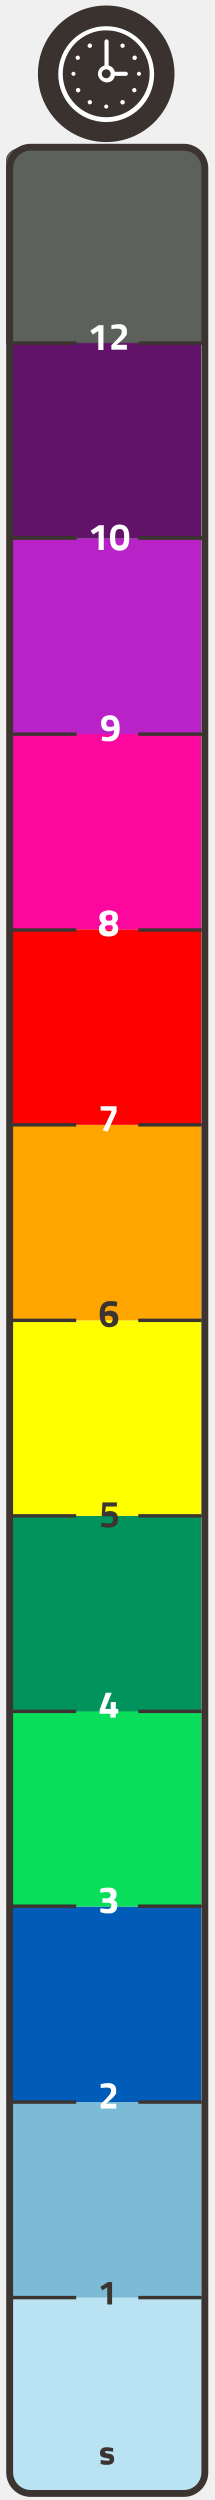
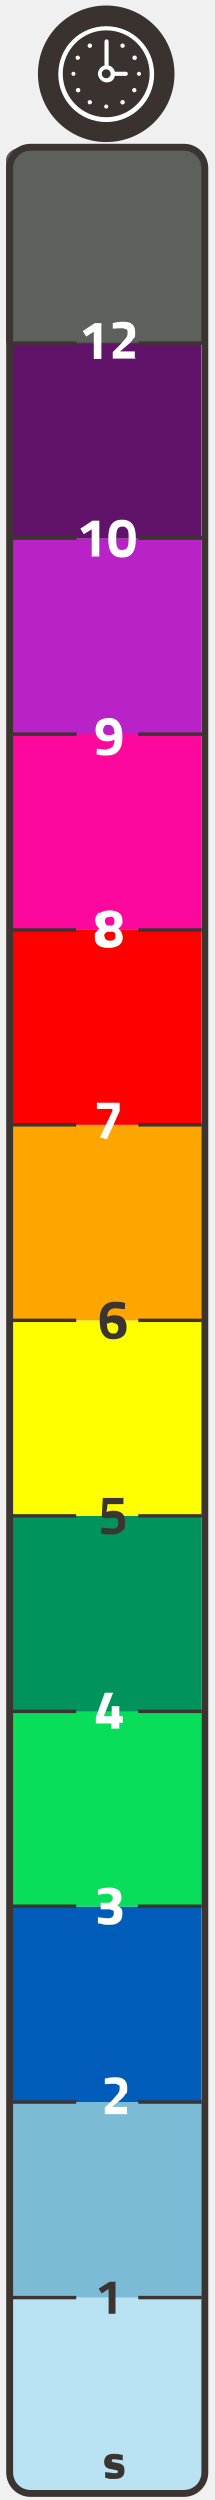
- <svg xmlns="http://www.w3.org/2000/svg" id="Livello_1" version="1.1" viewBox="0 0 62.3 725" height="725" width="62.3">
-   <defs>
-     <style>
-       .st0 {
-         fill: #5c615c;
-         stroke-width: .2px;
-       }
- 
-       .st0, .st1, .st2 {
-         stroke: #3c3430;
-         stroke-miterlimit: 9.8;
-       }
- 
-       .st3 {
-         fill: #09de5b;
-       }
- 
-       .st4 {
-         fill: #3c3430;
-       }
- 
-       .st1 {
-         stroke-width: 2px;
-       }
- 
-       .st1, .st5, .st2 {
-         fill: none;
-       }
- 
-       .st6 {
-         fill: #39322e;
-       }
- 
-       .st7 {
-         fill: #fff;
-       }
- 
-       .st8 {
-         fill: red;
-       }
- 
-       .st9 {
-         fill: orange;
-       }
- 
-       .st10 {
-         isolation: isolate;
-       }
- 
-       .st11 {
-         fill: #b9e3f3;
-       }
- 
-       .st12 {
-         fill: #7bbbd6;
-       }
- 
-       .st13 {
-         fill: #fd089f;
-       }
- 
-       .st14 {
-         fill: #005cb8;
-       }
- 
-       .st15 {
-         fill: #00945c;
-       }
- 
-       .st16 {
-         fill: #611269;
-       }
- 
-       .st17 {
-         fill: #b922c7;
-       }
- 
-       .st18 {
-         fill: #ff0;
-       }
-     </style>
-   </defs>
+ <svg xmlns="http://www.w3.org/2000/svg" version="1.1" id="Livello_1" x="0px" y="0px" width="62.3px" height="725px" viewBox="0 0 62.3 725" style="enable-background:new 0 0 62.3 725;" xml:space="preserve">
+   <style type="text/css">
+ 	.st0{fill:#B9E3F3;}
+ 	.st1{fill:#7BBBD6;}
+ 	.st2{fill:#005CB8;}
+ 	.st3{fill:#09DE5B;}
+ 	.st4{fill:#00945C;}
+ 	.st5{fill:#FFFF00;}
+ 	.st6{fill:#5C615C;stroke:#3C3430;stroke-width:0.2;stroke-miterlimit:9.8;}
+ 	.st7{fill:#FFA500;}
+ 	.st8{fill:#FF0000;}
+ 	.st9{fill:#FD089F;}
+ 	.st10{fill:#B922C7;}
+ 	.st11{fill:#611269;}
+ 	.st12{fill:#39322E;}
+ 	.st13{fill:none;}
+ 	.st14{enable-background:new    ;}
+ 	.st15{fill:#3C3430;}
+ 	.st16{fill:none;stroke:#3C3430;stroke-miterlimit:9.8;}
+ 	.st17{fill:#FFFFFF;}
+ 	.st18{fill:none;stroke:#3C3430;stroke-width:2;stroke-miterlimit:9.8;}
+ </style>
  <g>
-     <path class="st11" d="M2.1,666.3h56.3v50.8c0,3.3-3.7,6-8.2,6H10.7c-4.9,0-8.8-2.8-8.8-6.4v-50.5h.2Z" />
-     <rect class="st12" x="2" y="609.6" width="56.3" height="56.7" />
-     <rect class="st14" x="2" y="552.9" width="56.3" height="56.7" />
-     <rect class="st3" x="2" y="496.2" width="56.3" height="56.7" />
-     <rect class="st15" x="2" y="439.6" width="56.3" height="56.7" />
-     <rect class="st18" x="2" y="382.9" width="56.3" height="56.7" />
-     <path class="st0" d="M6.9,42.7h45.7c3.2,0,5.8,1.9,5.8,4.2v52.6H1.9v-53.1c0-2,2.2-3.6,5.1-3.6h0Z" />
-     <rect class="st9" x="2" y="326.2" width="56.3" height="56.7" />
-     <rect class="st8" x="2" y="269.5" width="56.3" height="56.7" />
-     <rect class="st13" x="2" y="212.8" width="56.3" height="56.7" />
-     <rect class="st17" x="2" y="156.2" width="56.3" height="56.7" />
-     <rect class="st16" x="2" y="99.5" width="56.3" height="56.7" />
+     <path class="st0" d="M2.1,666.3h56.3v50.8c0,3.3-3.7,6-8.2,6H10.7c-4.9,0-8.8-2.8-8.8-6.4v-50.5h0.2L2.1,666.3z" />
+     <rect x="2" y="609.6" class="st1" width="56.3" height="56.7" />
+     <rect x="2" y="552.9" class="st2" width="56.3" height="56.7" />
+     <rect x="2" y="496.2" class="st3" width="56.3" height="56.7" />
+     <rect x="2" y="439.6" class="st4" width="56.3" height="56.7" />
+     <rect x="2" y="382.9" class="st5" width="56.3" height="56.7" />
+     <path class="st6" d="M6.9,42.7h45.7c3.2,0,5.8,1.9,5.8,4.2v52.6H1.9V46.4c0-2,2.2-3.6,5.1-3.6l0,0L6.9,42.7z" />
+     <rect x="2" y="326.2" class="st7" width="56.3" height="56.7" />
+     <rect x="2" y="269.5" class="st8" width="56.3" height="56.7" />
+     <rect x="2" y="212.8" class="st9" width="56.3" height="56.7" />
+     <rect x="2" y="156.2" class="st10" width="56.3" height="56.7" />
+     <rect x="2" y="99.5" class="st11" width="56.3" height="56.7" />
  </g>
-   <circle class="st6" cx="30.8" cy="21.4" r="19.8" />
-   <rect class="st5" x="8.8" y="679.6" width="15.4" height="11.8" />
-   <g class="st10">
-     <g class="st10">
-       <path class="st4" d="M32.9,711c-.8-.1-1.4-.2-1.7-.2s-.5,0-.6,0c0,0-.1.2-.1.3s0,.2.2.3c.1,0,.5.1,1,.2.5,0,.9.3,1.1.5.2.2.3.6.3,1.1,0,1.1-.7,1.6-2,1.6s-1,0-1.6-.2h-.3c0,0,0-1.2,0-1.2.8.1,1.4.2,1.7.2s.5,0,.7,0c.1,0,.2-.2.2-.3s0-.2-.2-.3c-.1,0-.4-.1-1-.2s-.9-.2-1.2-.4c-.3-.2-.4-.6-.4-1.1s.2-.9.5-1.2c.4-.3.8-.4,1.4-.4s.9,0,1.6.2h.3c0,0,0,1.2,0,1.2Z" />
+   <circle class="st12" cx="30.8" cy="21.4" r="19.8" />
+   <rect x="8.8" y="679.6" class="st13" width="15.4" height="11.8" />
+   <g class="st14">
+     <g class="st14">
+       <path class="st15" d="M35.8,713.5c-1.2-0.1-2-0.3-2.4-0.3s-0.7,0-0.9,0c0,0-0.1,0.3-0.1,0.4c0,0.1,0,0.3,0.3,0.4    c0.1,0,0.7,0.1,1.4,0.3c0.7,0,1.3,0.4,1.6,0.7c0.3,0.3,0.4,0.9,0.4,1.6c0,1.6-1,2.3-2.9,2.3c-1.9,0-1.4,0-2.3-0.3h-0.4v-1.7    c1.2,0.1,2,0.3,2.4,0.3c0.4,0,0.7,0,1,0c0.1,0,0.3-0.3,0.3-0.4c0-0.1,0-0.3-0.3-0.4c-0.1,0-0.6-0.1-1.4-0.3    c-0.9-0.1-1.3-0.3-1.7-0.6c-0.4-0.3-0.6-0.9-0.6-1.6c0-0.7,0.3-1.3,0.7-1.7c0.6-0.4,1.2-0.6,2-0.6c0.9,0,1.3,0,2.3,0.3h0.4v1.7    L35.8,713.5z" />
    </g>
  </g>
-   <line class="st2" x1="3.8" y1="99.5" x2="22.2" y2="99.5" />
-   <g class="st10">
-     <g class="st10">
-       <path class="st7" d="M30,94.2v7.3h-1.5v-5.5l-1.6,1-.7-1.1,2.4-1.6h1.4Z" />
-       <path class="st7" d="M37,101.4h-4.7v-1.3l1.6-1.6c.5-.6.9-1,1.1-1.3.2-.3.3-.6.3-1s0-.6-.3-.7-.4-.2-.8-.2c-.5,0-1,0-1.6.1h-.3s0-1.1,0-1.1c.7-.2,1.5-.3,2.2-.3,1.5,0,2.3.7,2.3,2.1s-.1,1-.4,1.4c-.2.4-.7.9-1.3,1.4l-1.3,1.1h3v1.3Z" />
+   <line class="st16" x1="3.8" y1="99.5" x2="22.2" y2="99.5" />
+   <g class="st14">
+     <g class="st14">
+       <path class="st17" d="M29.4,93.6v10.5h-2.2v-7.9L25,97.6l-1-1.6l3.5-2.3h2L29.4,93.6z" />
+       <path class="st17" d="M39.5,104h-6.8v-1.9l2.3-2.3c0.7-0.9,1.3-1.4,1.6-1.9c0.3-0.4,0.4-0.9,0.4-1.4c0-0.6,0-0.9-0.4-1    s-0.6-0.3-1.2-0.3c-0.7,0-1.4,0-2.3,0.1h-0.4v-1.6c1-0.3,2.2-0.4,3.2-0.4c2.2,0,3.3,1,3.3,3c0,2-0.1,1.4-0.6,2    c-0.3,0.6-1,1.3-1.9,2l-1.9,1.6h4.3v1.9L39.5,104z" />
    </g>
  </g>
-   <rect class="st1" x="2.8" y="42.7" width="56.6" height="680.4" rx="6.1" ry="6.1" />
+   <path class="st18" d="M8.9,42.7h44.4c3.4,0,6.1,2.7,6.1,6.1V717c0,3.4-2.7,6.1-6.1,6.1H8.9c-3.4,0-6.1-2.7-6.1-6.1V48.8  C2.8,45.4,5.5,42.7,8.9,42.7z" />
  <g id="Clock_1_x40_2x.png">
-     <path class="st7" d="M22.9,16.2c-.3-.2-.7,0-.9.2s0,.7.2.9.7,0,.9-.2,0-.7-.2-.9ZM25.7,12.7c-.3.2-.4.6-.2.9s.6.4.9.2.4-.6.2-.9-.6-.4-.9-.2ZM26.4,29.1c-.3-.2-.7,0-.9.2-.2.3,0,.7.2.9s.7,0,.9-.2c.2-.3,0-.7-.2-.9ZM35.2,13.8c.3.2.7,0,.9-.2.2-.3,0-.7-.2-.9-.3-.2-.7,0-.9.2-.2.3,0,.7.2.9ZM21.3,20.8c-.3,0-.6.3-.6.6s.3.6.6.6.6-.3.6-.6-.3-.6-.6-.6ZM22.3,25.6c-.3.2-.4.6-.2.9s.6.4.9.2.4-.6.2-.9-.6-.4-.9-.2ZM39.3,25.6c-.3-.2-.7,0-.9.2s0,.7.2.9c.3.2.7,0,.9-.2s0-.7-.2-.9ZM40.3,20.8c-.3,0-.6.3-.6.6s.3.6.6.6.6-.3.6-.6-.3-.6-.6-.6ZM30.8,7.6c-7.7,0-13.9,6.2-13.9,13.9s6.2,13.9,13.9,13.9,13.9-6.2,13.9-13.9-6.2-13.9-13.9-13.9ZM30.8,34c-7,0-12.6-5.7-12.6-12.6s5.6-12.6,12.6-12.6,12.6,5.7,12.6,12.6-5.7,12.6-12.6,12.6h0ZM38.7,16.2c-.3.2-.4.6-.2.9s.6.4.9.2.4-.6.2-.9-.6-.4-.9-.2ZM30.8,30.3c-.3,0-.6.3-.6.6s.3.6.6.6.6-.3.6-.6-.3-.6-.6-.6ZM36.5,20.8h-3.2c-.2-.9-.9-1.6-1.8-1.8v-7c0-.3-.3-.6-.6-.6s-.6.3-.6.6v7c-1.1.3-1.9,1.3-1.9,2.4s1.1,2.5,2.5,2.5,2.2-.8,2.4-1.9h3.2c.3,0,.6-.3.6-.6s-.3-.6-.6-.6h0ZM30.8,22.7c-.7,0-1.3-.6-1.3-1.3s.6-1.3,1.3-1.3,1.3.6,1.3,1.3-.6,1.3-1.3,1.3ZM35.2,29.1c-.3.2-.4.6-.2.9s.6.4.9.2.4-.6.2-.9-.6-.4-.9-.2Z" />
+     <path class="st17" d="M22.9,16.2c-0.3-0.2-0.7,0-0.9,0.2s0,0.7,0.2,0.9s0.7,0,0.9-0.2S23.1,16.4,22.9,16.2z M25.7,12.7   c-0.3,0.2-0.4,0.6-0.2,0.9s0.6,0.4,0.9,0.2s0.4-0.6,0.2-0.9S26,12.5,25.7,12.7z M26.4,29.1c-0.3-0.2-0.7,0-0.9,0.2   c-0.2,0.3,0,0.7,0.2,0.9s0.7,0,0.9-0.2C26.8,29.7,26.6,29.3,26.4,29.1z M35.2,13.8c0.3,0.2,0.7,0,0.9-0.2c0.2-0.3,0-0.7-0.2-0.9   c-0.3-0.2-0.7,0-0.9,0.2C34.8,13.2,35,13.6,35.2,13.8z M21.3,20.8c-0.3,0-0.6,0.3-0.6,0.6S21,22,21.3,22s0.6-0.3,0.6-0.6   S21.6,20.8,21.3,20.8z M22.3,25.6c-0.3,0.2-0.4,0.6-0.2,0.9s0.6,0.4,0.9,0.2s0.4-0.6,0.2-0.9S22.6,25.4,22.3,25.6z M39.3,25.6   c-0.3-0.2-0.7,0-0.9,0.2s0,0.7,0.2,0.9c0.3,0.2,0.7,0,0.9-0.2S39.5,25.8,39.3,25.6z M40.3,20.8c-0.3,0-0.6,0.3-0.6,0.6   S40,22,40.3,22s0.6-0.3,0.6-0.6S40.6,20.8,40.3,20.8z M30.8,7.6c-7.7,0-13.9,6.2-13.9,13.9s6.2,13.9,13.9,13.9s13.9-6.2,13.9-13.9   S38.5,7.6,30.8,7.6z M30.8,34c-7,0-12.6-5.7-12.6-12.6S23.8,8.8,30.8,8.8s12.6,5.7,12.6,12.6S37.7,34,30.8,34   C30.8,34,30.8,34,30.8,34z M38.7,16.2c-0.3,0.2-0.4,0.6-0.2,0.9s0.6,0.4,0.9,0.2s0.4-0.6,0.2-0.9S39,16,38.7,16.2z M30.8,30.3   c-0.3,0-0.6,0.3-0.6,0.6s0.3,0.6,0.6,0.6s0.6-0.3,0.6-0.6S31.1,30.3,30.8,30.3z M36.5,20.8h-3.2c-0.2-0.9-0.9-1.6-1.8-1.8v-7   c0-0.3-0.3-0.6-0.6-0.6s-0.6,0.3-0.6,0.6v7c-1.1,0.3-1.9,1.3-1.9,2.4s1.1,2.5,2.5,2.5s2.2-0.8,2.4-1.9h3.2c0.3,0,0.6-0.3,0.6-0.6   S36.8,20.8,36.5,20.8L36.5,20.8z M30.8,22.7c-0.7,0-1.3-0.6-1.3-1.3s0.6-1.3,1.3-1.3s1.3,0.6,1.3,1.3S31.5,22.7,30.8,22.7z    M35.2,29.1c-0.3,0.2-0.4,0.6-0.2,0.9s0.6,0.4,0.9,0.2s0.4-0.6,0.2-0.9S35.5,28.9,35.2,29.1z" />
  </g>
-   <line class="st2" x1="40.2" y1="99.5" x2="58.6" y2="99.5" />
-   <line class="st2" x1="3.7" y1="156" x2="22.2" y2="156" />
-   <line class="st2" x1="40.1" y1="156" x2="58.6" y2="156" />
-   <line class="st2" x1="3.7" y1="212.9" x2="22.2" y2="212.9" />
-   <g class="st10">
-     <g class="st10">
-       <path class="st7" d="M31.6,213.6c1,0,1.5-.6,1.5-1.8h-.2c-.5.2-.9.3-1.2.3-.8,0-1.4-.2-1.8-.6s-.6-1-.6-1.7.2-1.4.7-1.8c.5-.4,1.2-.6,2-.6s1.5.3,2,1c.5.6.7,1.6.7,2.9s-.3,2.2-.8,2.8c-.5.6-1.3.9-2.3.9s-1.2,0-1.8-.2h-.3c0,0,.1-1.2.1-1.2.7.1,1.4.2,2,.2ZM31.8,210.8c.3,0,.7,0,1.1-.2h.2c0-1.3-.4-1.9-1.2-1.9s-.6,0-.8.3-.3.5-.3.8c0,.7.4,1,1.1,1Z" />
+   <line class="st16" x1="40.2" y1="99.5" x2="58.6" y2="99.5" />
+   <line class="st16" x1="3.7" y1="156" x2="22.2" y2="156" />
+   <line class="st16" x1="40.1" y1="156" x2="58.6" y2="156" />
+   <line class="st16" x1="3.7" y1="212.9" x2="22.2" y2="212.9" />
+   <g class="st14">
+     <g class="st14">
+       <path class="st17" d="M31,217.2c1.4,0,2.2-0.9,2.2-2.6h-0.3c-0.7,0.3-1.3,0.4-1.7,0.4c-1.2,0-2-0.3-2.6-0.9    c-0.6-0.6-0.9-1.4-0.9-2.4s0.3-2,1-2.6c0.7-0.6,1.7-0.9,2.9-0.9c1.2,0,2.2,0.4,2.9,1.4c0.7,0.9,1,2.3,1,4.2s-0.4,3.2-1.2,4    c-0.7,0.9-1.9,1.3-3.3,1.3c-1.4,0-1.7,0-2.6-0.3H28l0.1-1.7c1,0.1,2,0.3,2.9,0.3L31,217.2z M31.3,213.2c0.4,0,1,0,1.6-0.3h0.3    c0-1.9-0.6-2.7-1.7-2.7s-0.9,0-1.2,0.4c-0.3,0.4-0.4,0.7-0.4,1.2c0,1,0.6,1.4,1.6,1.4L31.3,213.2z" />
    </g>
  </g>
-   <line class="st2" x1="40.1" y1="212.9" x2="58.6" y2="212.9" />
-   <line class="st2" x1="3.7" y1="156" x2="22.2" y2="156" />
-   <line class="st2" x1="40.1" y1="156" x2="58.6" y2="156" />
-   <line class="st2" x1="3.7" y1="269.7" x2="22.1" y2="269.7" />
-   <g class="st10">
-     <g class="st10">
-       <path class="st7" d="M29.7,264.5c.5-.3,1.1-.5,1.9-.5s1.4.2,1.9.5c.5.4.7.8.7,1.5s0,.7-.2,1c-.1.2-.3.4-.6.7.3.3.6.5.7.8s.2.6.2,1c0,.7-.3,1.2-.8,1.6-.5.3-1.2.5-2,.5-1.8,0-2.8-.7-2.8-2s0-.8.2-1.1.4-.5.7-.8c-.3-.2-.5-.5-.6-.7-.1-.2-.2-.6-.2-.9,0-.6.2-1.1.7-1.5ZM30.5,269.1c0,.6.4,1,1.1,1s1.1-.3,1.1-1-.2-.7-.6-.8h-1c-.4.2-.7.4-.7.8ZM31.7,265.3c-.3,0-.6,0-.8.2-.2.1-.3.4-.3.7s.2.6.5.8h1c.4-.2.5-.5.5-.9,0-.6-.3-.9-1-.9Z" />
+   <line class="st16" x1="40.1" y1="212.9" x2="58.6" y2="212.9" />
+   <line class="st16" x1="3.7" y1="156" x2="22.2" y2="156" />
+   <line class="st16" x1="40.1" y1="156" x2="58.6" y2="156" />
+   <line class="st16" x1="3.7" y1="269.7" x2="22.1" y2="269.7" />
+   <g class="st14">
+     <g class="st14">
+       <path class="st17" d="M29.1,264.7c0.7-0.4,1.6-0.7,2.7-0.7c1.2,0,2,0.3,2.7,0.7c0.7,0.6,1,1.2,1,2.2s0,1-0.3,1.4    c-0.1,0.3-0.4,0.6-0.9,1c0.4,0.4,0.9,0.7,1,1.2c0.1,0.4,0.3,0.9,0.3,1.4c0,1-0.4,1.7-1.2,2.3c-0.7,0.4-1.7,0.7-2.9,0.7    c-2.6,0-4-1-4-2.9s0-1.2,0.3-1.6c0.3-0.4,0.6-0.7,1-1.2c-0.4-0.3-0.7-0.7-0.9-1c-0.1-0.3-0.3-0.9-0.3-1.3c0-0.9,0.3-1.6,1-2.2    L29.1,264.7z M30.3,271.4c0,0.9,0.6,1.4,1.6,1.4c1,0,1.6-0.4,1.6-1.4s-0.3-1-0.9-1.2h-1.4c-0.6,0.3-1,0.6-1,1.2H30.3z M32,265.9    c-0.4,0-0.9,0-1.2,0.3c-0.3,0.1-0.4,0.6-0.4,1s0.3,0.9,0.7,1.2h1.4c0.6-0.3,0.7-0.7,0.7-1.3c0-0.9-0.4-1.3-1.4-1.3L32,265.9z" />
    </g>
  </g>
-   <line class="st2" x1="40.1" y1="269.7" x2="58.5" y2="269.7" />
-   <line class="st2" x1="3.7" y1="666.3" x2="22.1" y2="666.3" />
-   <g class="st10">
-     <path class="st4" d="M32.5,661.7v6.6h-1.4v-5l-1.4.9-.6-1,2.2-1.4h1.3Z" />
+   <line class="st16" x1="40.1" y1="269.7" x2="58.5" y2="269.7" />
+   <line class="st16" x1="3.7" y1="666.3" x2="22.1" y2="666.3" />
+   <g class="st14">
+     <path class="st15" d="M33.5,661.5v9.5h-2v-7.2l-2,1.3l-0.9-1.4l3.2-2h1.9L33.5,661.5z" />
  </g>
-   <line class="st2" x1="40.1" y1="666.3" x2="58.5" y2="666.3" />
-   <line class="st2" x1="3.7" y1="609.6" x2="22.1" y2="609.6" />
-   <g class="st10">
-     <g class="st10">
-       <path class="st7" d="M33.9,611.5h-4.7v-1.3l1.6-1.6c.5-.6.9-1,1.1-1.3.2-.3.3-.6.3-1s0-.6-.3-.7-.4-.2-.8-.2c-.5,0-1,0-1.6.1h-.3s0-1.1,0-1.1c.7-.2,1.5-.3,2.2-.3,1.5,0,2.3.7,2.3,2.1s-.1,1-.4,1.4c-.2.4-.7.9-1.3,1.4l-1.3,1.1h3v1.3Z" />
+   <line class="st16" x1="40.1" y1="666.3" x2="58.5" y2="666.3" />
+   <line class="st16" x1="3.7" y1="609.6" x2="22.1" y2="609.6" />
+   <g class="st14">
+     <g class="st14">
+       <path class="st17" d="M37.2,613.1h-6.8v-1.9l2.3-2.3c0.7-0.9,1.3-1.4,1.6-1.9c0.3-0.4,0.4-0.9,0.4-1.4c0-0.6,0-0.9-0.4-1    c-0.4-0.1-0.6-0.3-1.2-0.3c-0.7,0-1.4,0-2.3,0.1h-0.4v-1.6c1-0.3,2.2-0.4,3.2-0.4c2.2,0,3.3,1,3.3,3c0,2-0.1,1.4-0.6,2    c-0.3,0.6-1,1.3-1.9,2l-1.9,1.6h4.3v1.9L37.2,613.1z" />
    </g>
  </g>
-   <line class="st2" x1="40.1" y1="609.6" x2="58.5" y2="609.6" />
-   <line class="st2" x1="3.6" y1="552.8" x2="22.1" y2="552.8" />
-   <g class="st10">
-     <g class="st10">
-       <path class="st7" d="M29.1,547.8c.7-.3,1.4-.4,2.3-.4s1.4.2,1.8.5c.4.3.6.8.6,1.5s-.3,1.2-.8,1.6c.4.2.6.4.8.6s.2.5.2,1c0,.8-.2,1.4-.6,1.7-.4.4-1,.6-1.9.6s-1.3,0-2-.3h-.4c0,0,0-1.2,0-1.2.8.1,1.5.2,2.1.2s1.1-.3,1.1-1,0-.5-.3-.6-.4-.2-.8-.2h-1.5v-1.3h1.5c.2,0,.5-.1.6-.3.2-.2.3-.4.3-.7,0-.5-.4-.8-1.1-.8s-1,0-1.6.2h-.3s0-1.1,0-1.1Z" />
+   <line class="st16" x1="40.1" y1="609.6" x2="58.5" y2="609.6" />
+   <line class="st16" x1="3.6" y1="552.8" x2="22.1" y2="552.8" />
+   <g class="st14">
+     <g class="st14">
+       <path class="st17" d="M28.4,548c1-0.4,2-0.6,3.3-0.6c1.3,0,2,0.3,2.6,0.7c0.6,0.4,0.9,1.2,0.9,2.2s-0.4,1.7-1.2,2.3    c0.6,0.3,0.9,0.6,1.2,0.9c0.3,0.3,0.3,0.7,0.3,1.4c0,1.2-0.3,2-0.9,2.4c-0.6,0.6-1.4,0.9-2.7,0.9s-1.9,0-2.9-0.4h-0.6V556    c1.2,0.1,2.2,0.3,3,0.3s1.6-0.4,1.6-1.4c0-1,0-0.7-0.4-0.9s-0.6-0.3-1.2-0.3h-2.2v-1.9h2.2c0.3,0,0.7-0.1,0.9-0.4    c0.3-0.3,0.4-0.6,0.4-1c0-0.7-0.6-1.2-1.6-1.2c-1,0-1.4,0-2.3,0.3h-0.4C28.4,549.6,28.4,548,28.4,548z" />
    </g>
  </g>
-   <line class="st2" x1="40" y1="552.8" x2="58.5" y2="552.8" />
-   <line class="st2" x1="3.7" y1="496.3" x2="22.1" y2="496.3" />
-   <g class="st10">
-     <g class="st10">
-       <path class="st7" d="M32,498.2v-1.2h-3.1v-1.2l1.8-4.9h1.7l-1.9,4.7h1.6v-2h1.5v2h.7v1.3h-.7v1.2h-1.5Z" />
+   <line class="st16" x1="40" y1="552.8" x2="58.5" y2="552.8" />
+   <line class="st16" x1="3.7" y1="496.3" x2="22.1" y2="496.3" />
+   <g class="st14">
+     <g class="st14">
+       <path class="st17" d="M32.3,501.5v-1.7h-4.5V498l2.6-7.1h2.4l-2.7,6.8h2.3v-2.9h2.2v2.9h1v1.9h-1v1.7h-2.2L32.3,501.5z" />
    </g>
  </g>
-   <line class="st2" x1="40.1" y1="496.3" x2="58.5" y2="496.3" />
-   <line class="st2" x1="3.7" y1="439.6" x2="22.1" y2="439.6" />
-   <g class="st10">
-     <path class="st4" d="M33.9,435.6v1.3h-3.2l-.2,1.6c.5-.2.9-.3,1.3-.3,1.6,0,2.4.7,2.4,2.2s-.2,1.5-.6,1.9-1,.7-1.8.7-.7,0-1.1,0c-.4,0-.8-.1-1-.2h-.4c0,0,.2-1.2.2-1.2.9.1,1.6.2,2.2.2s.6,0,.8-.3c.2-.2.3-.5.3-.8s0-.6-.2-.8c-.2-.2-.4-.2-.7-.2-.5,0-.9,0-1.3.1h-.2s-.9-.2-.9-.2l.2-3.9h4.4Z" />
+   <line class="st16" x1="40.1" y1="496.3" x2="58.5" y2="496.3" />
+   <line class="st16" x1="3.7" y1="439.6" x2="22.1" y2="439.6" />
+   <g class="st14">
+     <path class="st15" d="M35.8,434.3v1.9h-4.6l-0.3,2.3c0.7-0.3,1.3-0.4,1.9-0.4c2.3,0,3.5,1,3.5,3.2s-0.3,2.2-0.9,2.7s-1.4,1-2.6,1   c-1.2,0-1,0-1.6,0c-0.6,0-1.2-0.1-1.4-0.3h-0.6l0.3-1.7c1.3,0.1,2.3,0.3,3.2,0.3c0.9,0,0.9,0,1.2-0.4c0.3-0.3,0.4-0.7,0.4-1.2   c0-0.4,0-0.9-0.3-1.2c-0.3-0.3-0.6-0.3-1-0.3c-0.7,0-1.3,0-1.9,0.1h-0.3l-1.3-0.3l0.3-5.6h6.3L35.8,434.3z" />
  </g>
-   <line class="st2" x1="40.1" y1="439.6" x2="58.5" y2="439.6" />
-   <line class="st2" x1="3.7" y1="382.9" x2="22.1" y2="382.9" />
-   <g class="st10">
-     <path class="st4" d="M33.9,378.9c-.7-.1-1.4-.2-1.9-.2-1,0-1.6.6-1.6,1.7h.2c.5-.2.9-.3,1.2-.3.8,0,1.5.2,1.9.6.4.4.6,1,.6,1.8s-.2,1.4-.7,1.8c-.5.4-1.2.6-2,.6s-1.6-.3-2-1c-.5-.6-.7-1.6-.7-2.9s.3-2.2.8-2.8c.5-.6,1.3-.9,2.2-.9s1.2,0,1.8.2h.3c0,0-.1,1.2-.1,1.2ZM31.7,381.5c-.3,0-.7,0-1.1.2h-.2c0,1.3.4,2,1.2,2s.6,0,.8-.3.3-.5.3-.8c0-.7-.4-1-1.1-1Z" />
+   <line class="st16" x1="40.1" y1="439.6" x2="58.5" y2="439.6" />
+   <line class="st16" x1="3.7" y1="382.9" x2="22.1" y2="382.9" />
+   <g class="st14">
+     <path class="st15" d="M36.1,379.7c-1-0.1-2-0.3-2.7-0.3c-1.4,0-2.3,0.9-2.3,2.4h0.3c0.7-0.3,1.3-0.4,1.7-0.4c1.2,0,2.2,0.3,2.7,0.9   c0.6,0.6,0.9,1.4,0.9,2.6s-0.3,2-1,2.6c-0.7,0.6-1.7,0.9-2.9,0.9c-1.2,0-2.3-0.4-2.9-1.4c-0.7-0.9-1-2.3-1-4.2s0.4-3.2,1.2-4   c0.7-0.9,1.9-1.3,3.2-1.3c1.3,0,1.7,0,2.6,0.3h0.4l-0.1,1.7L36.1,379.7z M32.9,383.5c-0.4,0-1,0-1.6,0.3H31c0,1.9,0.6,2.9,1.7,2.9   c1.2,0,0.9,0,1.2-0.4c0.3-0.4,0.4-0.7,0.4-1.2c0-1-0.6-1.4-1.6-1.4L32.9,383.5z" />
  </g>
-   <line class="st2" x1="40.1" y1="382.9" x2="58.5" y2="382.9" />
-   <line class="st2" x1="3.7" y1="326.2" x2="22.1" y2="326.2" />
-   <g class="st10">
-     <g class="st10">
-       <path class="st7" d="M29.2,322.2v-1.4h4.6v1.7l-2.6,5.7-1.4-.4,2.5-5.3v-.4h-3.1Z" />
+   <line class="st16" x1="40.1" y1="382.9" x2="58.5" y2="382.9" />
+   <line class="st16" x1="3.7" y1="326.2" x2="22.1" y2="326.2" />
+   <g class="st14">
+     <g class="st14">
+       <path class="st17" d="M28.1,321.8v-2h6.6v2.4l-3.7,8.2l-2-0.6l3.6-7.6v-0.6h-4.5L28.1,321.8z" />
    </g>
  </g>
-   <line class="st2" x1="40.1" y1="326.2" x2="58.5" y2="326.2" />
-   <g class="st10">
-     <g class="st10">
-       <path class="st7" d="M30.1,152.2v7.3h-1.5v-5.5l-1.6,1-.7-1.1,2.4-1.6h1.4Z" />
-       <path class="st7" d="M32.6,153c.5-.6,1.2-.9,2.1-.9s1.6.3,2.1.9c.5.6.7,1.6.7,2.9s-.2,2.3-.7,2.9c-.5.6-1.2.9-2.1.9s-1.6-.3-2.1-.9c-.5-.6-.7-1.5-.7-2.9s.2-2.3.7-2.9ZM36,155.8c0-.9,0-1.5-.3-1.9s-.5-.5-1-.5-.8.2-1,.5c-.2.4-.3,1-.3,1.9s0,1.5.3,1.9c.2.4.5.5,1,.5s.8-.2,1-.5.3-1,.3-1.9Z" />
+   <line class="st16" x1="40.1" y1="326.2" x2="58.5" y2="326.2" />
+   <g class="st14">
+     <g class="st14">
+       <path class="st17" d="M28.8,150.9v10.5h-2.2v-7.9l-2.3,1.4l-1-1.6l3.5-2.3h2L28.8,150.9z" />
+       <path class="st17" d="M32.4,152c0.7-0.9,1.7-1.3,3-1.3s2.3,0.4,3,1.3c0.7,0.9,1,2.3,1,4.2s-0.3,3.3-1,4.2c-0.7,0.9-1.7,1.3-3,1.3    s-2.3-0.4-3-1.3c-0.7-0.9-1-2.2-1-4.2S31.7,152.9,32.4,152z M37.3,156.1c0-1.3,0-2.2-0.4-2.7s-0.7-0.7-1.4-0.7    c-0.7,0-1.2,0.3-1.4,0.7c-0.3,0.6-0.4,1.4-0.4,2.7s0,2.2,0.4,2.7c0.3,0.6,0.7,0.7,1.4,0.7c0.7,0,1.2-0.3,1.4-0.7    C37.2,158.4,37.3,157.4,37.3,156.1z" />
    </g>
  </g>
</svg>
